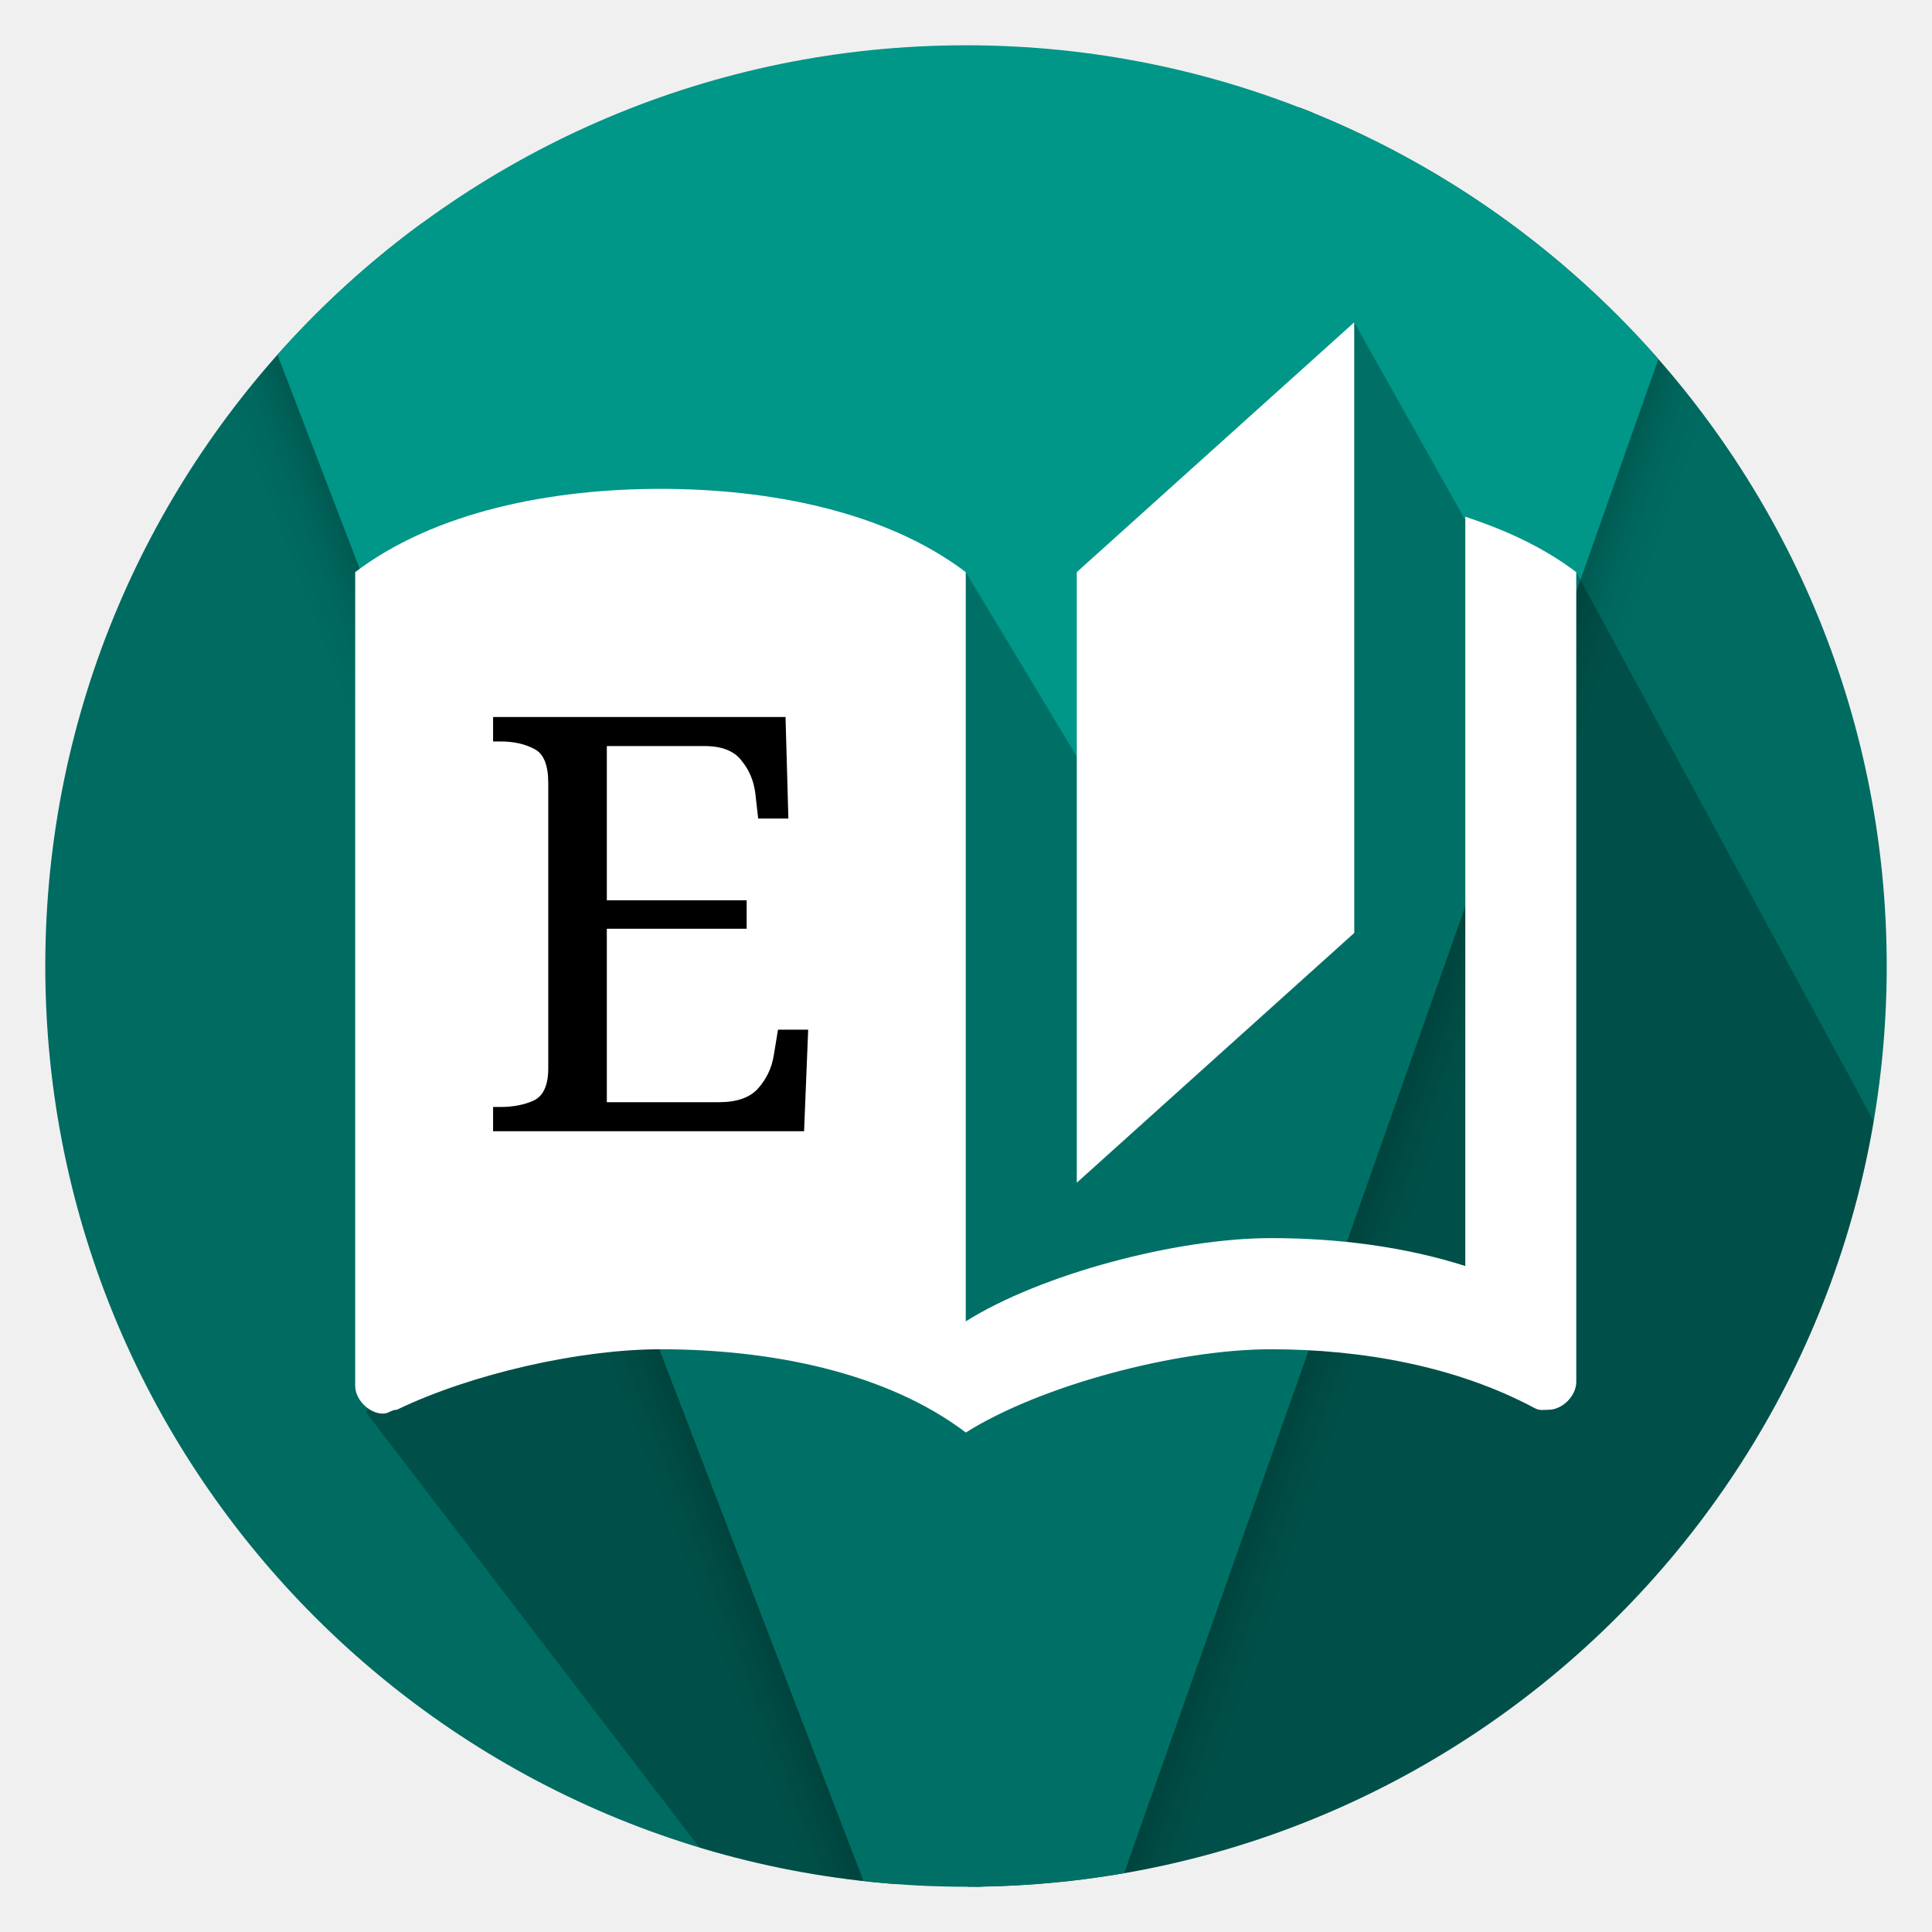
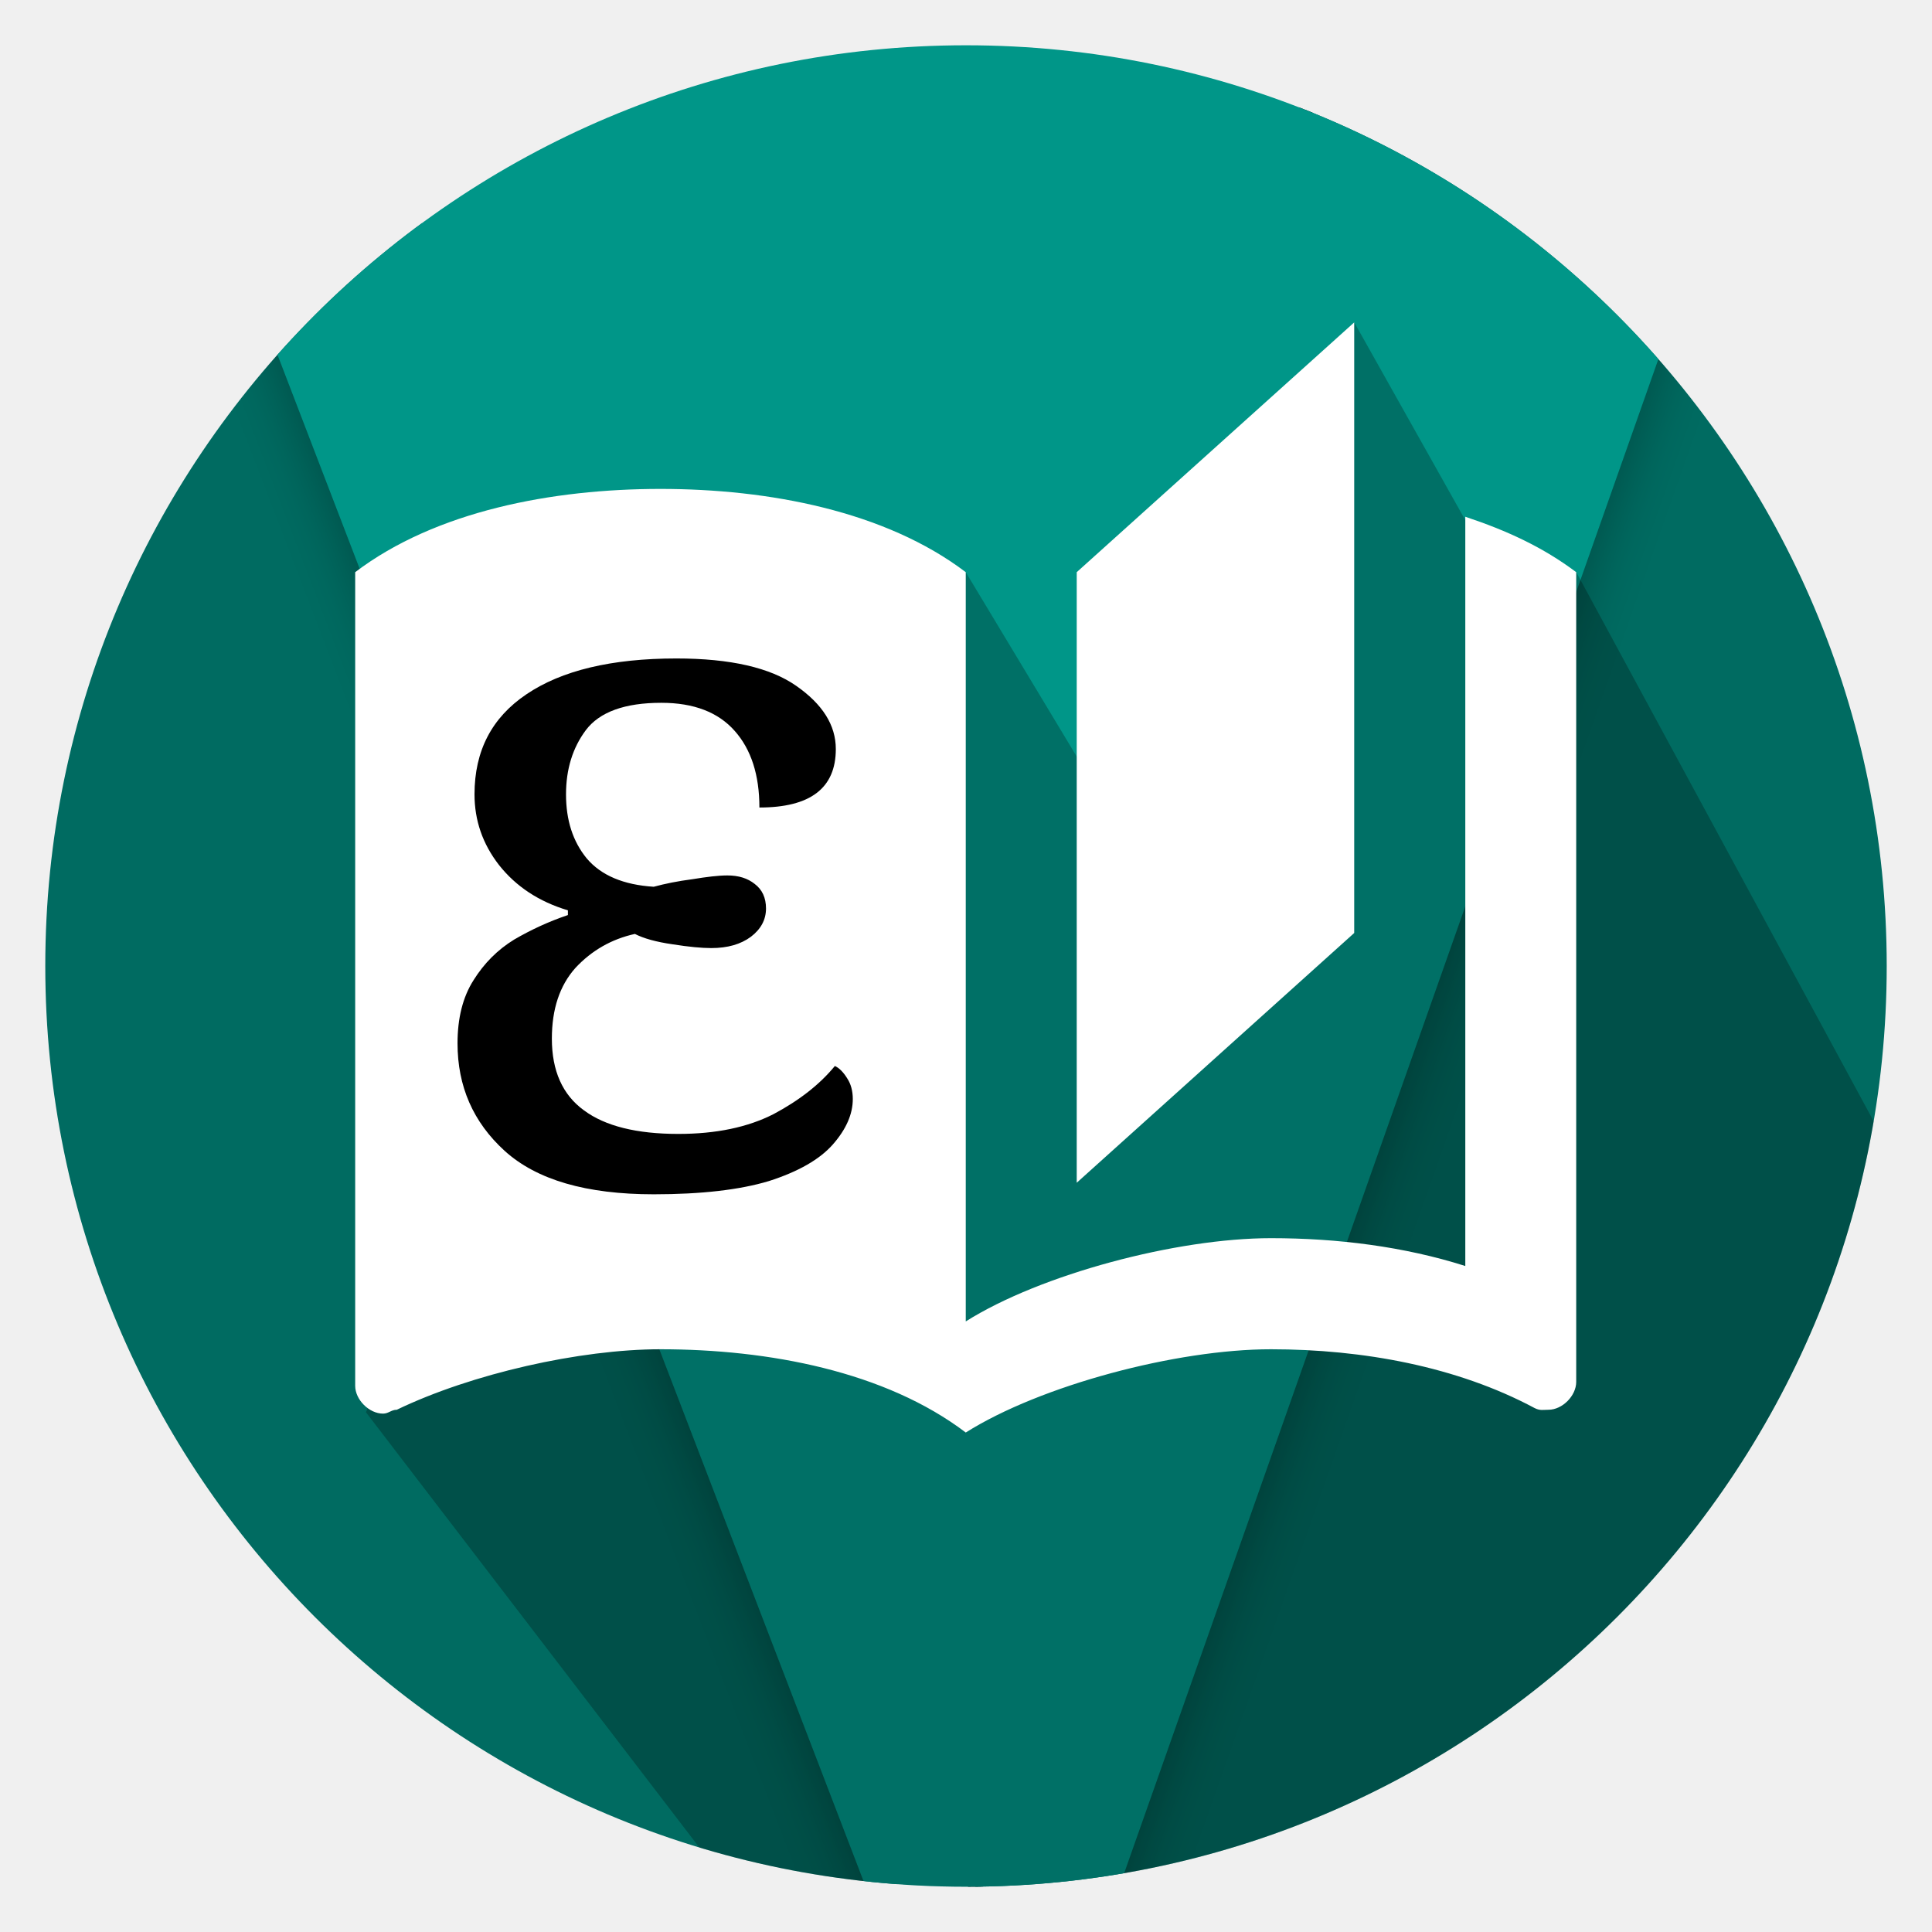
<svg xmlns="http://www.w3.org/2000/svg" xmlns:ns1="http://www.openswatchbook.org/uri/2009/osb" width="32px" height="32px" viewBox="0 0 32 32" version="1.1" id="SVGRoot">
  <defs id="defs815">
    <linearGradient id="linearGradient1579" ns1:paint="solid">
      <stop style="stop-color:#00e0ca;stop-opacity:1;" offset="0" id="stop1577" />
    </linearGradient>
    <filter id="filter4222-2" style="color-interpolation-filters:sRGB">
      <feFlood id="feFlood4224-7" result="flood" flood-color="rgb(0,0,0)" flood-opacity="0.322" />
      <feComposite id="feComposite4226-0" result="composite1" operator="in" in2="SourceGraphic" in="flood" />
      <feGaussianBlur id="feGaussianBlur4228-9" result="blur" stdDeviation="2" in="composite1" />
      <feOffset id="feOffset4230-3" result="offset" dy="0" dx="0" />
      <feComposite id="feComposite4232-6" result="composite2" operator="over" in2="offset" in="SourceGraphic" />
    </filter>
    <clipPath clipPathUnits="userSpaceOnUse" id="clipPath2060">
      <circle style="fill:#000000;fill-opacity:1;stroke:none;stroke-width:6.025;stroke-miterlimit:4;stroke-dasharray:none;stroke-opacity:0.321" id="circle2062" cx="16" cy="16" r="15.25" />
    </clipPath>
    <clipPath clipPathUnits="userSpaceOnUse" id="clipPath2075">
      <circle r="15.25" cy="16" cx="16" id="circle2077" style="fill:#2a0a00;fill-opacity:1;stroke:none;stroke-width:6.025;stroke-miterlimit:4;stroke-dasharray:none;stroke-opacity:0.321" />
    </clipPath>
  </defs>
  <g id="layer3">
    <g id="g2058" clip-path="url(#clipPath2060)">
      <path id="path4208" d="m 22.55,-3.133 10.784,1.487 0.256,35.549 -5.676,-0.672 -12.147,0.102 z" style="fill:#006b61;fill-opacity:1;fill-rule:evenodd;stroke:#000000;stroke-width:0.24px;stroke-linecap:butt;stroke-linejoin:miter;stroke-opacity:1" />
      <path id="path4160" d="M 15.48,33.356 -0.71,33.435 -0.896,-1.271 5.524,-1.429 Z" style="fill:#006b61;fill-opacity:1;fill-rule:evenodd;stroke:none;stroke-width:0.24px;stroke-linecap:butt;stroke-linejoin:miter;stroke-opacity:1" />
      <path transform="matrix(0.2605174,0,0,0.2208559,0.31393,-200.1685)" id="path4156" d="M 105.131,930.254 62.239,1073.65 3.994,894.708 c 72.431,-13.818 112.43,-6.136 101.137,35.546 z" style="fill:#009688;fill-opacity:1;fill-rule:evenodd;stroke:none;stroke-width:1px;stroke-linecap:butt;stroke-linejoin:miter;stroke-opacity:1;filter:url(#filter4222-2)" />
    </g>
  </g>
  <g id="layer1">
    <path style="fill:#000000;fill-opacity:0.251;stroke:none;stroke-width:0.919px;stroke-linecap:butt;stroke-linejoin:miter;stroke-opacity:1" d="M 6.061,23.391 14.267,34.104 30.534,32.015 32.469,21.221 26.108,9.477 24.526,9.071 22.431,5.34 18.006,12.817 15.996,9.477 8.728,17.264 Z" id="path3112" clip-path="url(#clipPath2075)" />
-     <rect style="fill:#000000;fill-opacity:1;stroke:#000000;stroke-width:0.246;stroke-miterlimit:4;stroke-dasharray:none;stroke-opacity:1" id="rect845" width="7.581" height="9.316" x="6.759" y="9.806" />
-     <path style="fill:#ffffff;fill-opacity:1;stroke:none;stroke-width:0.038;stroke-miterlimit:4;stroke-dasharray:none;stroke-opacity:0.709" d="M 22.43,5.339 17.835,9.476 V 19.589 l 4.596,-4.137 z M 10.94,8.097 c -1.793,0 -3.724,0.368 -5.057,1.379 V 22.953 c 0,0.23 0.231,0.461 0.461,0.461 0.092,0 0.137,-0.064 0.229,-0.064 1.241,-0.598 3.034,-1.002 4.367,-1.002 1.793,0 3.724,0.368 5.057,1.379 1.241,-0.781 3.492,-1.379 5.055,-1.379 1.517,0 3.08,0.285 4.367,0.975 0.092,0.046 0.139,0.027 0.23,0.027 0.23,0 0.459,-0.231 0.459,-0.461 V 9.476 C 25.557,9.062 24.96,8.788 24.27,8.558 v 1.838 5.057 5.516 C 23.259,20.647 22.155,20.507 21.051,20.507 c -1.563,0 -3.814,0.598 -5.055,1.379 V 15.453 11.316 9.476 C 14.664,8.465 12.733,8.097 10.94,8.097 Z M 8.167,11.876 h 4.844 l 0.047,1.682 h -0.5 l -0.047,-0.414 c -0.026,-0.211 -0.102,-0.393 -0.23,-0.547 -0.122,-0.16 -0.327,-0.24 -0.615,-0.24 h -1.615 v 2.555 h 2.316 v 0.471 h -2.316 v 2.873 h 1.855 c 0.301,0 0.518,-0.077 0.652,-0.23 0.141,-0.16 0.228,-0.345 0.26,-0.557 l 0.068,-0.414 h 0.5 l -0.068,1.682 H 8.167 v -0.402 h 0.125 c 0.211,0 0.395,-0.037 0.549,-0.107 0.16,-0.077 0.24,-0.255 0.24,-0.537 v -4.719 c 0,-0.301 -0.077,-0.49 -0.23,-0.566 -0.154,-0.083 -0.341,-0.125 -0.559,-0.125 h -0.125 z" id="path1403" />
+     <path style="fill:#ffffff;fill-opacity:1;stroke:none;stroke-width:0.038;stroke-miterlimit:4;stroke-dasharray:none;stroke-opacity:0.709" d="M 22.43 5.34 L 17.834 9.477 L 17.834 19.59 L 22.43 15.453 L 22.43 5.34 z M 10.939 8.098 C 9.147 8.098 7.216 8.465 5.883 9.477 L 5.883 22.953 C 5.883 23.183 6.114 23.414 6.344 23.414 C 6.436 23.414 6.48 23.35 6.572 23.35 C 7.813 22.752 9.607 22.348 10.939 22.348 C 12.732 22.348 14.663 22.715 15.996 23.727 C 17.237 22.945 19.488 22.348 21.051 22.348 C 22.568 22.348 24.131 22.633 25.418 23.322 C 25.51 23.368 25.557 23.35 25.648 23.35 C 25.878 23.35 26.107 23.118 26.107 22.889 L 26.107 9.477 C 25.556 9.063 24.959 8.788 24.27 8.559 L 24.27 10.396 L 24.27 15.453 L 24.27 20.969 C 23.258 20.647 22.154 20.508 21.051 20.508 C 19.488 20.508 17.237 21.105 15.996 21.887 L 15.996 15.453 L 15.996 11.316 L 15.996 9.477 C 14.663 8.465 12.732 8.098 10.939 8.098 z " id="path1403" />
+     <text xml:space="preserve" style="font-style:normal;font-weight:normal;font-size:40px;line-height:1.25;font-family:sans-serif;letter-spacing:0px;word-spacing:0px;fill:#000000;fill-opacity:1;stroke:none;" x="6.718" y="19.626" id="text972">
+       <tspan id="tspan970" x="6.718" y="19.626" style="font-style:normal;font-variant:normal;font-weight:normal;font-stretch:normal;font-size:16px;font-family:'Noto Serif';-inkscape-font-specification:'Noto Serif';fill:#000000;fill-opacity:1;">ε</tspan>
+     </text>
  </g>
</svg>
